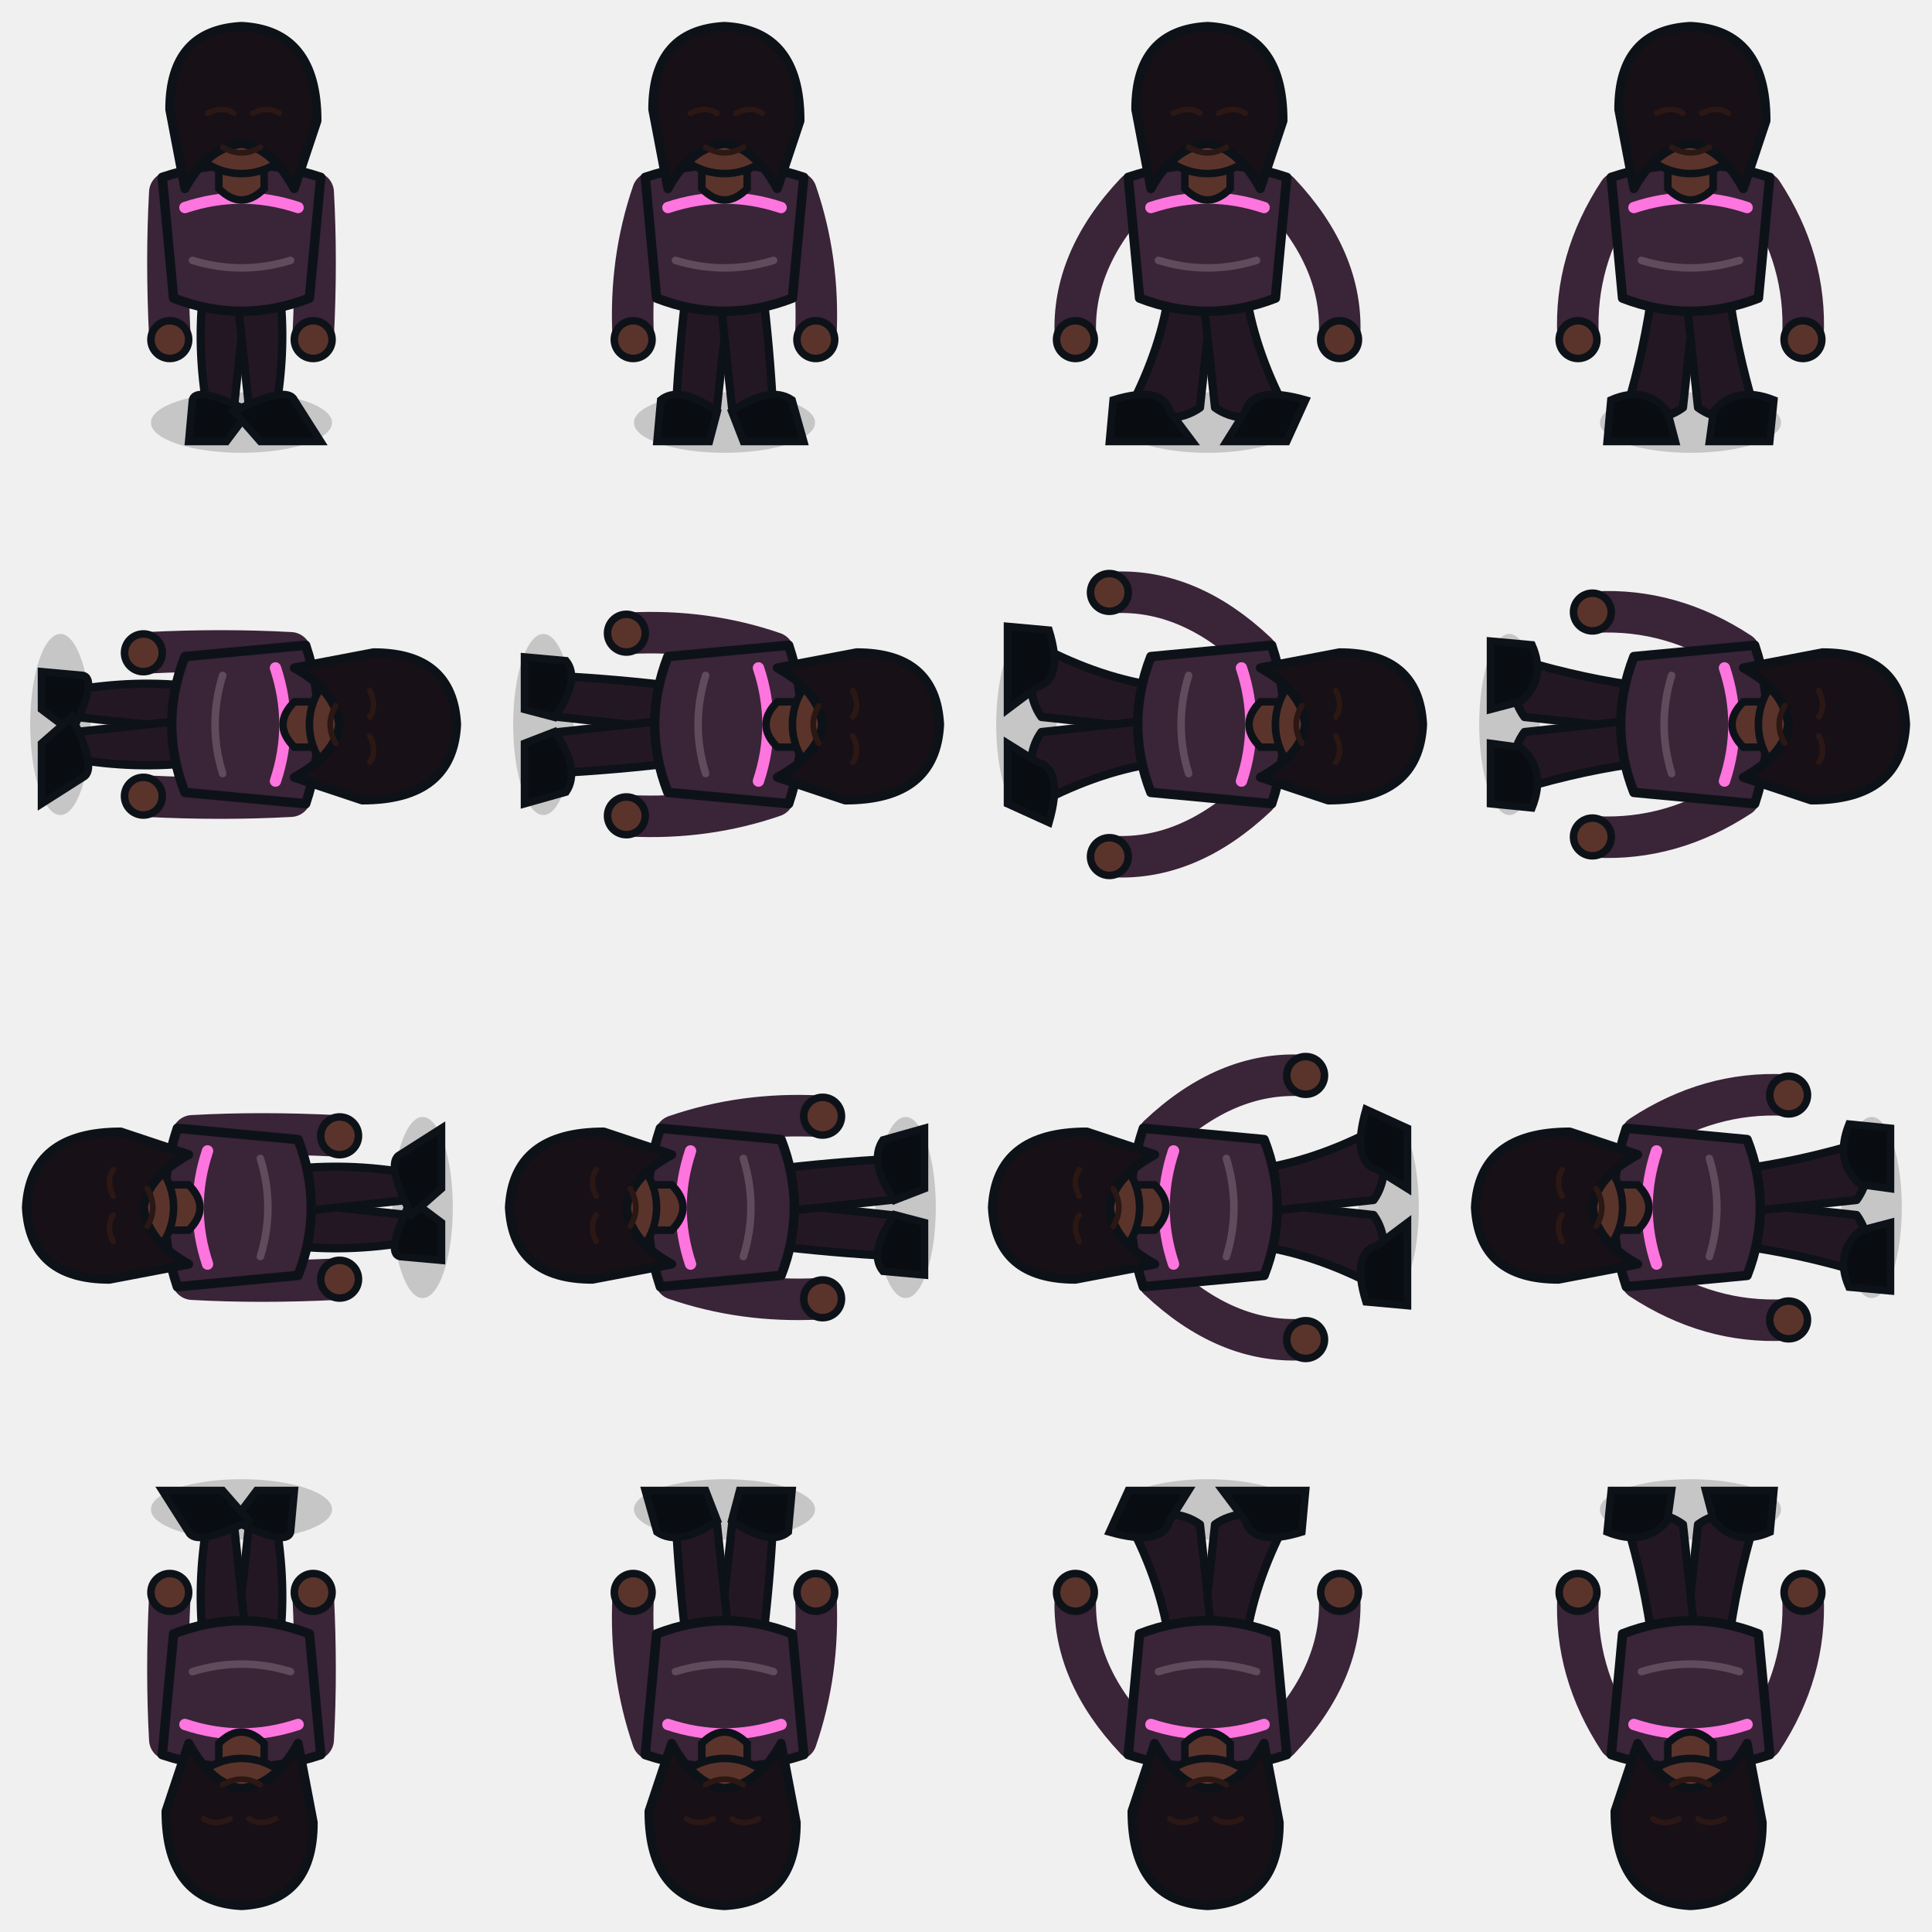
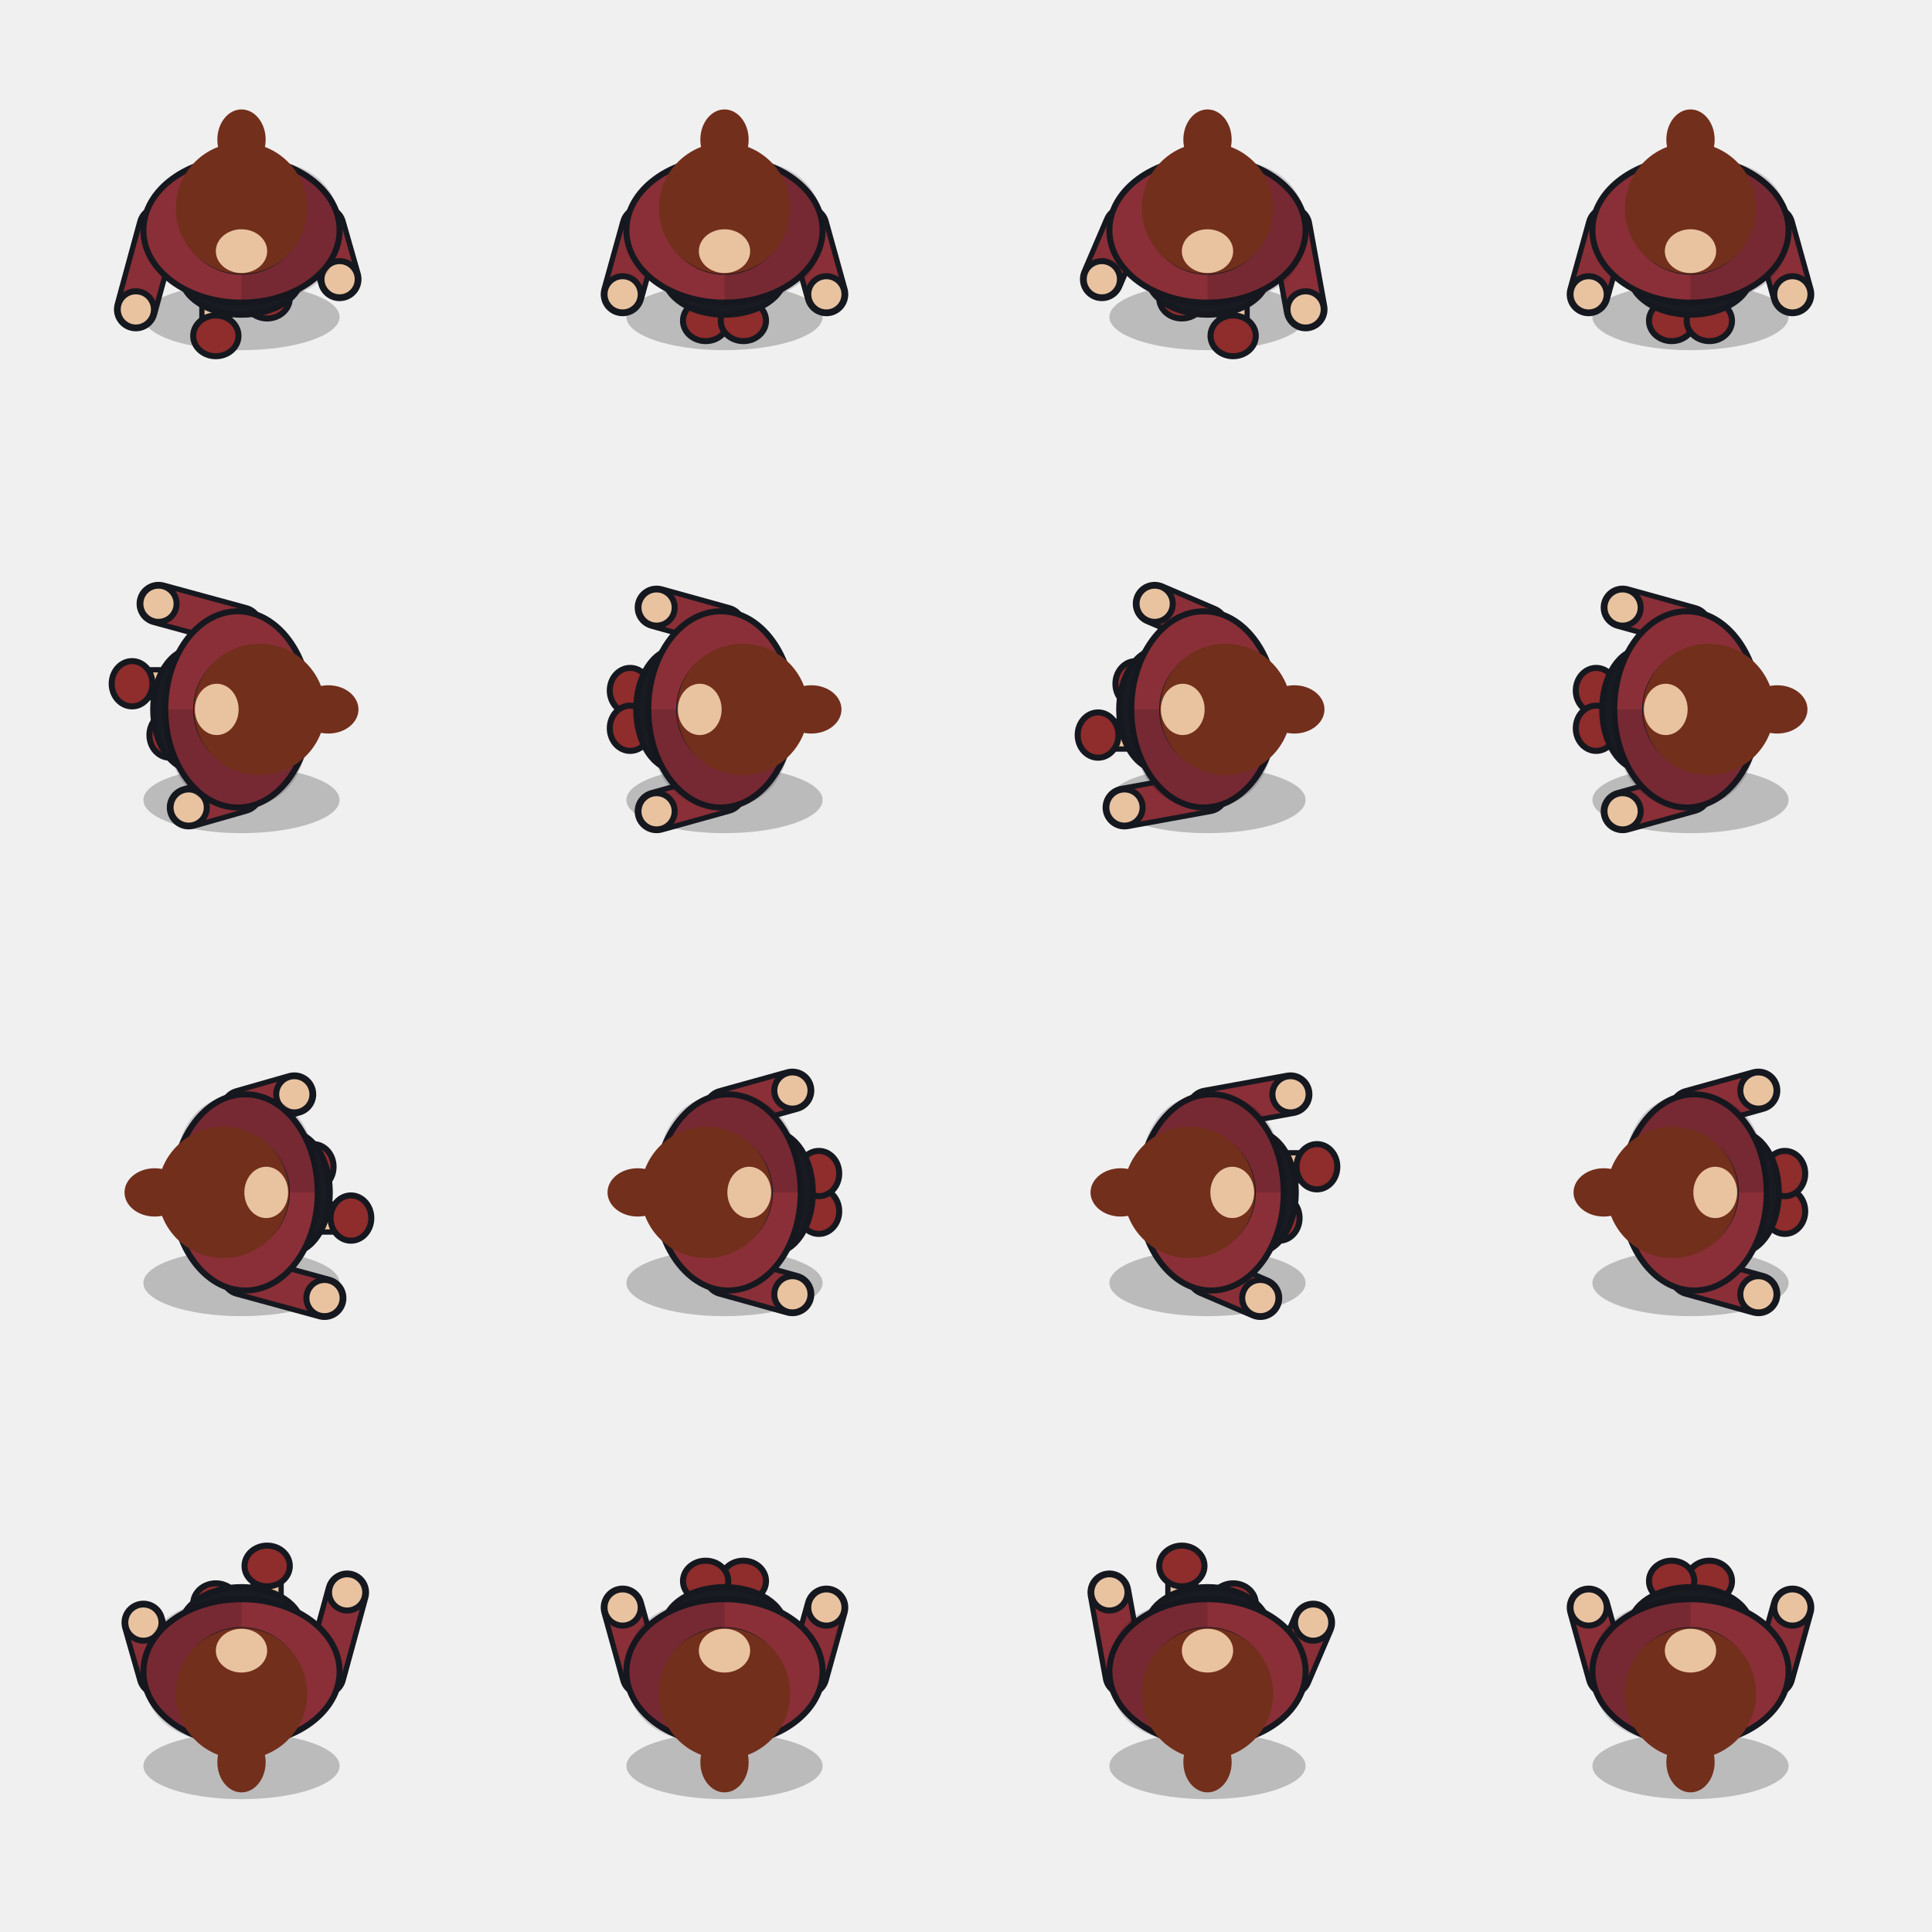
- <svg xmlns="http://www.w3.org/2000/svg" viewBox="0 0 512 512">
-   <style>.skin{fill:#5a342b;stroke:#0d1218;stroke-width:2}.hair{fill:#171016;stroke:#0d1218;stroke-width:2.4;stroke-linejoin:round}.top{fill:#3a2438;stroke:#0d1218;stroke-width:2.5;stroke-linejoin:round}.pants{fill:#241724;stroke:#0d1218;stroke-width:2.2;stroke-linejoin:round}.shoe{fill:#090c11;stroke:#0d1218;stroke-width:2}.arm{fill:none;stroke:#3a2438;stroke-width:11;stroke-linecap:round}.accent{fill:none;stroke:#ff75df;stroke-width:3;stroke-linecap:round}.highlight{fill:none;stroke:#fff;stroke-opacity:.18;stroke-width:2;stroke-linecap:round}.face{fill:none;stroke:#2b1714;stroke-width:1.5;stroke-linecap:round}</style>
-   <defs>
-     <g id="f0">
-       <ellipse cx="64" cy="112" rx="24" ry="8" fill="#05080d" opacity=".18" />
-       <path d="M54 76Q52 92 55 109Q55 113 62 108L65 80Z" class="pants" />
-       <path d="M74 76Q76 92 73 109Q73 113 66 108L63 80Z" class="pants" />
-       <path d="M51 106Q52 102 66 109L60 117H50Z" class="shoe" />
-       <path d="M62 109Q76 102 78 106L85 117H69Z" class="shoe" />
-       <path d="M45 51Q44 69 45 89" class="arm" />
-       <circle cx="45" cy="90" r="5" class="skin" />
-       <path d="M83 51Q84 69 83 89" class="arm" />
-       <circle cx="83" cy="90" r="5" class="skin" />
-       <path d="M43 47Q64 40 85 47L82 79Q64 86 46 79Z" class="top" />
-       <path d="M49 55Q64 50 79 55" class="accent" />
-       <path d="M51 69Q64 73 77 69" class="highlight" />
-       <path d="M58 39H70V50Q64 56 58 50Z" class="skin" />
-       <ellipse cx="64" cy="27" rx="18" ry="19" class="skin" />
-       <path d="M45 29Q45 8 64 7Q84 8 84 32L78 50Q72 39 64 38Q55 39 49 50Z" class="hair" />
-       <path d="M55 30Q59 28 62 30M67 30Q71 28 74 30M59 39Q64 42 69 39" class="face" />
-     </g>
-     <g id="f1">
-       <ellipse cx="64" cy="112" rx="24" ry="8" fill="#05080d" opacity=".18" />
-       <path d="M54 76Q52 92 51.1 109Q55 113 62 108L65 80Z" class="pants" />
-       <path d="M74 76Q76 92 76.9 109Q73 113 66 108L63 80Z" class="pants" />
-       <path d="M47.1 106Q52 102 62.1 109L60 117H46.1Z" class="shoe" />
-       <path d="M65.9 109Q76 102 81.9 106L85 117H69Z" class="shoe" />
-       <path d="M45 51Q38.8 69 39.8 89" class="arm" />
-       <circle cx="39.8" cy="90" r="5" class="skin" />
-       <path d="M83 51Q89.2 69 88.2 89" class="arm" />
-       <circle cx="88.2" cy="90" r="5" class="skin" />
-       <path d="M43 47Q64 40 85 47L82 79Q64 86 46 79Z" class="top" />
-       <path d="M49 55Q64 50 79 55" class="accent" />
-       <path d="M51 69Q64 73 77 69" class="highlight" />
-       <path d="M58 39H70V50Q64 56 58 50Z" class="skin" />
-       <ellipse cx="64" cy="27" rx="18" ry="19" class="skin" />
-       <path d="M45 29Q45 8 64 7Q84 8 84 32L78 50Q72 39 64 38Q55 39 49 50Z" class="hair" />
-       <path d="M55 30Q59 28 62 30M67 30Q71 28 74 30M59 39Q64 42 69 39" class="face" />
-     </g>
-     <g id="f2">
-       <ellipse cx="64" cy="112" rx="24" ry="8" fill="#05080d" opacity=".18" />
-       <path d="M54 76Q52 92 43 109Q55 113 62 108L65 80Z" class="pants" />
-       <path d="M74 76Q76 92 85 109Q73 113 66 108L63 80Z" class="pants" />
-       <path d="M39 106Q52 102 54 109L60 117H38Z" class="shoe" />
-       <path d="M74 109Q76 102 90 106L85 117H69Z" class="shoe" />
-       <path d="M45 51Q28 69 29 89" class="arm" />
-       <circle cx="29" cy="90" r="5" class="skin" />
-       <path d="M83 51Q100 69 99 89" class="arm" />
-       <circle cx="99" cy="90" r="5" class="skin" />
-       <path d="M43 47Q64 40 85 47L82 79Q64 86 46 79Z" class="top" />
-       <path d="M49 55Q64 50 79 55" class="accent" />
-       <path d="M51 69Q64 73 77 69" class="highlight" />
-       <path d="M58 39H70V50Q64 56 58 50Z" class="skin" />
-       <ellipse cx="64" cy="27" rx="18" ry="19" class="skin" />
-       <path d="M45 29Q45 8 64 7Q84 8 84 32L78 50Q72 39 64 38Q55 39 49 50Z" class="hair" />
-       <path d="M55 30Q59 28 62 30M67 30Q71 28 74 30M59 39Q64 42 69 39" class="face" />
-     </g>
-     <g id="f3">
-       <ellipse cx="64" cy="112" rx="24" ry="8" fill="#05080d" opacity=".18" />
-       <path d="M54 76Q52 92 46.9 109Q55 113 62 108L65 80Z" class="pants" />
-       <path d="M74 76Q76 92 81.1 109Q73 113 66 108L63 80Z" class="pants" />
-       <path d="M42.9 106Q52 102 57.9 109L60 117H41.9Z" class="shoe" />
-       <path d="M70.1 109Q76 102 86.1 106L85 117H69Z" class="shoe" />
-       <path d="M45 51Q33.2 69 34.2 89" class="arm" />
-       <circle cx="34.2" cy="90" r="5" class="skin" />
-       <path d="M83 51Q94.8 69 93.8 89" class="arm" />
-       <circle cx="93.8" cy="90" r="5" class="skin" />
-       <path d="M43 47Q64 40 85 47L82 79Q64 86 46 79Z" class="top" />
-       <path d="M49 55Q64 50 79 55" class="accent" />
-       <path d="M51 69Q64 73 77 69" class="highlight" />
-       <path d="M58 39H70V50Q64 56 58 50Z" class="skin" />
-       <ellipse cx="64" cy="27" rx="18" ry="19" class="skin" />
-       <path d="M45 29Q45 8 64 7Q84 8 84 32L78 50Q72 39 64 38Q55 39 49 50Z" class="hair" />
-       <path d="M55 30Q59 28 62 30M67 30Q71 28 74 30M59 39Q64 42 69 39" class="face" />
-     </g>
-   </defs>
-   <g transform="translate(0 0)">
-     <use href="#f0" />
-   </g>
-   <g transform="translate(128 0)">
-     <use href="#f1" />
-   </g>
-   <g transform="translate(256 0)">
-     <use href="#f2" />
-   </g>
-   <g transform="translate(384 0)">
-     <use href="#f3" />
-   </g>
-   <g transform="translate(0 128) rotate(90 64 64)">
-     <use href="#f0" />
-   </g>
-   <g transform="translate(128 128) rotate(90 64 64)">
-     <use href="#f1" />
-   </g>
-   <g transform="translate(256 128) rotate(90 64 64)">
-     <use href="#f2" />
-   </g>
-   <g transform="translate(384 128) rotate(90 64 64)">
-     <use href="#f3" />
-   </g>
-   <g transform="translate(0 256) rotate(-90 64 64)">
-     <use href="#f0" />
-   </g>
-   <g transform="translate(128 256) rotate(-90 64 64)">
-     <use href="#f1" />
-   </g>
-   <g transform="translate(256 256) rotate(-90 64 64)">
-     <use href="#f2" />
-   </g>
-   <g transform="translate(384 256) rotate(-90 64 64)">
-     <use href="#f3" />
-   </g>
-   <g transform="translate(0 384) rotate(180 64 64)">
-     <use href="#f0" />
-   </g>
-   <g transform="translate(128 384) rotate(180 64 64)">
-     <use href="#f1" />
-   </g>
-   <g transform="translate(256 384) rotate(180 64 64)">
-     <use href="#f2" />
-   </g>
-   <g transform="translate(384 384) rotate(180 64 64)">
-     <use href="#f3" />
+ <svg xmlns="http://www.w3.org/2000/svg" width="512" height="512" viewBox="0 0 512 512">
+   <g transform="translate(0 -6) scale(2)">
+     <ellipse cx="32" cy="45" rx="13" ry="4.4" fill="rgba(0,0,0,0.22)" />
+     <g transform="rotate(0 32 33)">
+       <line x1="28.6" y1="43.5" x2="28.6" y2="47.5" stroke="#16181f" stroke-width="4.4" stroke-linecap="round" />
+       <line x1="28.6" y1="43.5" x2="28.6" y2="47.5" stroke="#e9c3a0" stroke-width="3" stroke-linecap="round" />
+       <ellipse cx="28.6" cy="47.5" rx="3" ry="2.7" fill="#8f2c2c" stroke="#16181f" stroke-width="0.8" />
+       <line x1="35.4" y1="41" x2="35.4" y2="42.5" stroke="#16181f" stroke-width="4.4" stroke-linecap="round" />
+       <line x1="35.4" y1="41" x2="35.4" y2="42.5" stroke="#e9c3a0" stroke-width="3" stroke-linecap="round" />
+       <ellipse cx="35.4" cy="42.5" rx="3" ry="2.7" fill="#8f2c2c" stroke="#16181f" stroke-width="0.8" />
+       <line x1="21" y1="33" x2="18" y2="44" stroke="#16181f" stroke-width="5.8" stroke-linecap="round" />
+       <line x1="21" y1="33" x2="18" y2="44" stroke="#8a2f37" stroke-width="4.4" stroke-linecap="round" />
+       <ellipse cx="18" cy="44" rx="2.4" ry="2.4" fill="#e9c3a0" stroke="#16181f" stroke-width="0.8" />
+       <line x1="43" y1="33" x2="45" y2="40" stroke="#16181f" stroke-width="5.8" stroke-linecap="round" />
+       <line x1="43" y1="33" x2="45" y2="40" stroke="#8a2f37" stroke-width="4.4" stroke-linecap="round" />
+       <ellipse cx="45" cy="40" rx="2.4" ry="2.4" fill="#e9c3a0" stroke="#16181f" stroke-width="0.8" />
+       <ellipse cx="32" cy="39.5" rx="8" ry="5.2" fill="#181b22" stroke="#16181f" stroke-width="0.8" />
+       <ellipse cx="32" cy="33.5" rx="13" ry="9.6" fill="#8a2f37" stroke="#16181f" stroke-width="0.8" />
+       <path d="M 32 23.9 Q 45 23.9 45 33.5 Q 45 43.1 32 43.1 Z" fill="rgba(20,16,26,0.17)" />
+       <ellipse cx="32" cy="31" rx="8" ry="8" fill="#e9c3a0" stroke="#16181f" stroke-width="0.8" />
+       <ellipse cx="32" cy="30.6" rx="8.7" ry="8.7" fill="#722f1c" />
+       <ellipse cx="32" cy="21.5" rx="3.2" ry="4" fill="#722f1c" />
+       <ellipse cx="32" cy="36.28" rx="3.4" ry="2.9" fill="#e9c3a0" />
+     </g>
+   </g>
+   <g transform="translate(128 -6) scale(2)">
+     <ellipse cx="32" cy="45" rx="13" ry="4.4" fill="rgba(0,0,0,0.22)" />
+     <g transform="rotate(0 32 33)">
+       <line x1="29.5" y1="42.5" x2="29.5" y2="45.5" stroke="#16181f" stroke-width="4.4" stroke-linecap="round" />
+       <line x1="29.5" y1="42.5" x2="29.5" y2="45.5" stroke="#e9c3a0" stroke-width="3" stroke-linecap="round" />
+       <ellipse cx="29.5" cy="45.5" rx="3" ry="2.7" fill="#8f2c2c" stroke="#16181f" stroke-width="0.8" />
+       <line x1="34.5" y1="42.5" x2="34.5" y2="45.5" stroke="#16181f" stroke-width="4.4" stroke-linecap="round" />
+       <line x1="34.5" y1="42.5" x2="34.5" y2="45.5" stroke="#e9c3a0" stroke-width="3" stroke-linecap="round" />
+       <ellipse cx="34.5" cy="45.5" rx="3" ry="2.7" fill="#8f2c2c" stroke="#16181f" stroke-width="0.8" />
+       <line x1="21" y1="33" x2="18.5" y2="42" stroke="#16181f" stroke-width="5.8" stroke-linecap="round" />
+       <line x1="21" y1="33" x2="18.5" y2="42" stroke="#8a2f37" stroke-width="4.4" stroke-linecap="round" />
+       <ellipse cx="18.5" cy="42" rx="2.4" ry="2.4" fill="#e9c3a0" stroke="#16181f" stroke-width="0.8" />
+       <line x1="43" y1="33" x2="45.5" y2="42" stroke="#16181f" stroke-width="5.8" stroke-linecap="round" />
+       <line x1="43" y1="33" x2="45.5" y2="42" stroke="#8a2f37" stroke-width="4.4" stroke-linecap="round" />
+       <ellipse cx="45.5" cy="42" rx="2.4" ry="2.4" fill="#e9c3a0" stroke="#16181f" stroke-width="0.8" />
+       <ellipse cx="32" cy="39.5" rx="8" ry="5.2" fill="#181b22" stroke="#16181f" stroke-width="0.8" />
+       <ellipse cx="32" cy="33.5" rx="13" ry="9.6" fill="#8a2f37" stroke="#16181f" stroke-width="0.8" />
+       <path d="M 32 23.9 Q 45 23.9 45 33.5 Q 45 43.1 32 43.1 Z" fill="rgba(20,16,26,0.17)" />
+       <ellipse cx="32" cy="31" rx="8" ry="8" fill="#e9c3a0" stroke="#16181f" stroke-width="0.8" />
+       <ellipse cx="32" cy="30.6" rx="8.7" ry="8.7" fill="#722f1c" />
+       <ellipse cx="32" cy="21.5" rx="3.2" ry="4" fill="#722f1c" />
+       <ellipse cx="32" cy="36.28" rx="3.4" ry="2.9" fill="#e9c3a0" />
+     </g>
+   </g>
+   <g transform="translate(256 -6) scale(2)">
+     <ellipse cx="32" cy="45" rx="13" ry="4.4" fill="rgba(0,0,0,0.22)" />
+     <g transform="rotate(0 32 33)">
+       <line x1="28.6" y1="41" x2="28.6" y2="42.5" stroke="#16181f" stroke-width="4.4" stroke-linecap="round" />
+       <line x1="28.6" y1="41" x2="28.6" y2="42.5" stroke="#e9c3a0" stroke-width="3" stroke-linecap="round" />
+       <ellipse cx="28.6" cy="42.5" rx="3" ry="2.7" fill="#8f2c2c" stroke="#16181f" stroke-width="0.8" />
+       <line x1="35.4" y1="43.5" x2="35.4" y2="47.5" stroke="#16181f" stroke-width="4.4" stroke-linecap="round" />
+       <line x1="35.4" y1="43.5" x2="35.4" y2="47.5" stroke="#e9c3a0" stroke-width="3" stroke-linecap="round" />
+       <ellipse cx="35.4" cy="47.5" rx="3" ry="2.7" fill="#8f2c2c" stroke="#16181f" stroke-width="0.8" />
+       <line x1="21" y1="33" x2="18" y2="40" stroke="#16181f" stroke-width="5.8" stroke-linecap="round" />
+       <line x1="21" y1="33" x2="18" y2="40" stroke="#8a2f37" stroke-width="4.4" stroke-linecap="round" />
+       <ellipse cx="18" cy="40" rx="2.4" ry="2.4" fill="#e9c3a0" stroke="#16181f" stroke-width="0.8" />
+       <line x1="43" y1="33" x2="45" y2="44" stroke="#16181f" stroke-width="5.8" stroke-linecap="round" />
+       <line x1="43" y1="33" x2="45" y2="44" stroke="#8a2f37" stroke-width="4.4" stroke-linecap="round" />
+       <ellipse cx="45" cy="44" rx="2.4" ry="2.4" fill="#e9c3a0" stroke="#16181f" stroke-width="0.8" />
+       <ellipse cx="32" cy="39.5" rx="8" ry="5.2" fill="#181b22" stroke="#16181f" stroke-width="0.8" />
+       <ellipse cx="32" cy="33.5" rx="13" ry="9.6" fill="#8a2f37" stroke="#16181f" stroke-width="0.8" />
+       <path d="M 32 23.9 Q 45 23.9 45 33.5 Q 45 43.1 32 43.1 Z" fill="rgba(20,16,26,0.17)" />
+       <ellipse cx="32" cy="31" rx="8" ry="8" fill="#e9c3a0" stroke="#16181f" stroke-width="0.8" />
+       <ellipse cx="32" cy="30.6" rx="8.7" ry="8.7" fill="#722f1c" />
+       <ellipse cx="32" cy="21.5" rx="3.2" ry="4" fill="#722f1c" />
+       <ellipse cx="32" cy="36.28" rx="3.4" ry="2.9" fill="#e9c3a0" />
+     </g>
+   </g>
+   <g transform="translate(384 -6) scale(2)">
+     <ellipse cx="32" cy="45" rx="13" ry="4.4" fill="rgba(0,0,0,0.22)" />
+     <g transform="rotate(0 32 33)">
+       <line x1="29.5" y1="42.5" x2="29.5" y2="45.5" stroke="#16181f" stroke-width="4.4" stroke-linecap="round" />
+       <line x1="29.5" y1="42.5" x2="29.5" y2="45.5" stroke="#e9c3a0" stroke-width="3" stroke-linecap="round" />
+       <ellipse cx="29.5" cy="45.5" rx="3" ry="2.7" fill="#8f2c2c" stroke="#16181f" stroke-width="0.8" />
+       <line x1="34.5" y1="42.5" x2="34.5" y2="45.5" stroke="#16181f" stroke-width="4.4" stroke-linecap="round" />
+       <line x1="34.5" y1="42.5" x2="34.5" y2="45.5" stroke="#e9c3a0" stroke-width="3" stroke-linecap="round" />
+       <ellipse cx="34.5" cy="45.5" rx="3" ry="2.7" fill="#8f2c2c" stroke="#16181f" stroke-width="0.8" />
+       <line x1="21" y1="33" x2="18.5" y2="42" stroke="#16181f" stroke-width="5.8" stroke-linecap="round" />
+       <line x1="21" y1="33" x2="18.5" y2="42" stroke="#8a2f37" stroke-width="4.4" stroke-linecap="round" />
+       <ellipse cx="18.5" cy="42" rx="2.4" ry="2.4" fill="#e9c3a0" stroke="#16181f" stroke-width="0.8" />
+       <line x1="43" y1="33" x2="45.5" y2="42" stroke="#16181f" stroke-width="5.8" stroke-linecap="round" />
+       <line x1="43" y1="33" x2="45.5" y2="42" stroke="#8a2f37" stroke-width="4.4" stroke-linecap="round" />
+       <ellipse cx="45.5" cy="42" rx="2.4" ry="2.4" fill="#e9c3a0" stroke="#16181f" stroke-width="0.8" />
+       <ellipse cx="32" cy="39.5" rx="8" ry="5.2" fill="#181b22" stroke="#16181f" stroke-width="0.8" />
+       <ellipse cx="32" cy="33.5" rx="13" ry="9.6" fill="#8a2f37" stroke="#16181f" stroke-width="0.8" />
+       <path d="M 32 23.9 Q 45 23.9 45 33.5 Q 45 43.1 32 43.1 Z" fill="rgba(20,16,26,0.17)" />
+       <ellipse cx="32" cy="31" rx="8" ry="8" fill="#e9c3a0" stroke="#16181f" stroke-width="0.8" />
+       <ellipse cx="32" cy="30.6" rx="8.7" ry="8.7" fill="#722f1c" />
+       <ellipse cx="32" cy="21.5" rx="3.2" ry="4" fill="#722f1c" />
+       <ellipse cx="32" cy="36.28" rx="3.4" ry="2.9" fill="#e9c3a0" />
+     </g>
+   </g>
+   <g transform="translate(0 122) scale(2)">
+     <ellipse cx="32" cy="45" rx="13" ry="4.4" fill="rgba(0,0,0,0.22)" />
+     <g transform="rotate(90 32 33)">
+       <line x1="28.6" y1="43.5" x2="28.6" y2="47.5" stroke="#16181f" stroke-width="4.4" stroke-linecap="round" />
+       <line x1="28.6" y1="43.5" x2="28.6" y2="47.5" stroke="#e9c3a0" stroke-width="3" stroke-linecap="round" />
+       <ellipse cx="28.6" cy="47.5" rx="3" ry="2.7" fill="#8f2c2c" stroke="#16181f" stroke-width="0.8" />
+       <line x1="35.4" y1="41" x2="35.4" y2="42.5" stroke="#16181f" stroke-width="4.4" stroke-linecap="round" />
+       <line x1="35.4" y1="41" x2="35.4" y2="42.5" stroke="#e9c3a0" stroke-width="3" stroke-linecap="round" />
+       <ellipse cx="35.4" cy="42.5" rx="3" ry="2.7" fill="#8f2c2c" stroke="#16181f" stroke-width="0.8" />
+       <line x1="21" y1="33" x2="18" y2="44" stroke="#16181f" stroke-width="5.8" stroke-linecap="round" />
+       <line x1="21" y1="33" x2="18" y2="44" stroke="#8a2f37" stroke-width="4.4" stroke-linecap="round" />
+       <ellipse cx="18" cy="44" rx="2.4" ry="2.4" fill="#e9c3a0" stroke="#16181f" stroke-width="0.8" />
+       <line x1="43" y1="33" x2="45" y2="40" stroke="#16181f" stroke-width="5.8" stroke-linecap="round" />
+       <line x1="43" y1="33" x2="45" y2="40" stroke="#8a2f37" stroke-width="4.4" stroke-linecap="round" />
+       <ellipse cx="45" cy="40" rx="2.4" ry="2.4" fill="#e9c3a0" stroke="#16181f" stroke-width="0.8" />
+       <ellipse cx="32" cy="39.5" rx="8" ry="5.2" fill="#181b22" stroke="#16181f" stroke-width="0.8" />
+       <ellipse cx="32" cy="33.5" rx="13" ry="9.6" fill="#8a2f37" stroke="#16181f" stroke-width="0.8" />
+       <path d="M 32 23.9 Q 45 23.9 45 33.5 Q 45 43.1 32 43.1 Z" fill="rgba(20,16,26,0.17)" />
+       <ellipse cx="32" cy="31" rx="8" ry="8" fill="#e9c3a0" stroke="#16181f" stroke-width="0.8" />
+       <ellipse cx="32" cy="30.6" rx="8.7" ry="8.7" fill="#722f1c" />
+       <ellipse cx="32" cy="21.5" rx="3.2" ry="4" fill="#722f1c" />
+       <ellipse cx="32" cy="36.28" rx="3.4" ry="2.9" fill="#e9c3a0" />
+     </g>
+   </g>
+   <g transform="translate(128 122) scale(2)">
+     <ellipse cx="32" cy="45" rx="13" ry="4.4" fill="rgba(0,0,0,0.22)" />
+     <g transform="rotate(90 32 33)">
+       <line x1="29.5" y1="42.5" x2="29.5" y2="45.5" stroke="#16181f" stroke-width="4.4" stroke-linecap="round" />
+       <line x1="29.5" y1="42.5" x2="29.5" y2="45.5" stroke="#e9c3a0" stroke-width="3" stroke-linecap="round" />
+       <ellipse cx="29.5" cy="45.5" rx="3" ry="2.7" fill="#8f2c2c" stroke="#16181f" stroke-width="0.8" />
+       <line x1="34.5" y1="42.5" x2="34.5" y2="45.5" stroke="#16181f" stroke-width="4.4" stroke-linecap="round" />
+       <line x1="34.5" y1="42.5" x2="34.5" y2="45.5" stroke="#e9c3a0" stroke-width="3" stroke-linecap="round" />
+       <ellipse cx="34.5" cy="45.5" rx="3" ry="2.7" fill="#8f2c2c" stroke="#16181f" stroke-width="0.8" />
+       <line x1="21" y1="33" x2="18.5" y2="42" stroke="#16181f" stroke-width="5.8" stroke-linecap="round" />
+       <line x1="21" y1="33" x2="18.5" y2="42" stroke="#8a2f37" stroke-width="4.4" stroke-linecap="round" />
+       <ellipse cx="18.5" cy="42" rx="2.4" ry="2.4" fill="#e9c3a0" stroke="#16181f" stroke-width="0.8" />
+       <line x1="43" y1="33" x2="45.5" y2="42" stroke="#16181f" stroke-width="5.8" stroke-linecap="round" />
+       <line x1="43" y1="33" x2="45.5" y2="42" stroke="#8a2f37" stroke-width="4.4" stroke-linecap="round" />
+       <ellipse cx="45.5" cy="42" rx="2.4" ry="2.4" fill="#e9c3a0" stroke="#16181f" stroke-width="0.8" />
+       <ellipse cx="32" cy="39.5" rx="8" ry="5.2" fill="#181b22" stroke="#16181f" stroke-width="0.8" />
+       <ellipse cx="32" cy="33.5" rx="13" ry="9.6" fill="#8a2f37" stroke="#16181f" stroke-width="0.8" />
+       <path d="M 32 23.9 Q 45 23.9 45 33.5 Q 45 43.1 32 43.1 Z" fill="rgba(20,16,26,0.17)" />
+       <ellipse cx="32" cy="31" rx="8" ry="8" fill="#e9c3a0" stroke="#16181f" stroke-width="0.8" />
+       <ellipse cx="32" cy="30.6" rx="8.7" ry="8.7" fill="#722f1c" />
+       <ellipse cx="32" cy="21.5" rx="3.2" ry="4" fill="#722f1c" />
+       <ellipse cx="32" cy="36.28" rx="3.4" ry="2.9" fill="#e9c3a0" />
+     </g>
+   </g>
+   <g transform="translate(256 122) scale(2)">
+     <ellipse cx="32" cy="45" rx="13" ry="4.4" fill="rgba(0,0,0,0.22)" />
+     <g transform="rotate(90 32 33)">
+       <line x1="28.6" y1="41" x2="28.6" y2="42.5" stroke="#16181f" stroke-width="4.4" stroke-linecap="round" />
+       <line x1="28.6" y1="41" x2="28.6" y2="42.5" stroke="#e9c3a0" stroke-width="3" stroke-linecap="round" />
+       <ellipse cx="28.6" cy="42.5" rx="3" ry="2.7" fill="#8f2c2c" stroke="#16181f" stroke-width="0.8" />
+       <line x1="35.4" y1="43.5" x2="35.4" y2="47.5" stroke="#16181f" stroke-width="4.4" stroke-linecap="round" />
+       <line x1="35.4" y1="43.5" x2="35.4" y2="47.5" stroke="#e9c3a0" stroke-width="3" stroke-linecap="round" />
+       <ellipse cx="35.4" cy="47.5" rx="3" ry="2.7" fill="#8f2c2c" stroke="#16181f" stroke-width="0.8" />
+       <line x1="21" y1="33" x2="18" y2="40" stroke="#16181f" stroke-width="5.8" stroke-linecap="round" />
+       <line x1="21" y1="33" x2="18" y2="40" stroke="#8a2f37" stroke-width="4.4" stroke-linecap="round" />
+       <ellipse cx="18" cy="40" rx="2.4" ry="2.4" fill="#e9c3a0" stroke="#16181f" stroke-width="0.8" />
+       <line x1="43" y1="33" x2="45" y2="44" stroke="#16181f" stroke-width="5.8" stroke-linecap="round" />
+       <line x1="43" y1="33" x2="45" y2="44" stroke="#8a2f37" stroke-width="4.4" stroke-linecap="round" />
+       <ellipse cx="45" cy="44" rx="2.4" ry="2.4" fill="#e9c3a0" stroke="#16181f" stroke-width="0.8" />
+       <ellipse cx="32" cy="39.5" rx="8" ry="5.2" fill="#181b22" stroke="#16181f" stroke-width="0.8" />
+       <ellipse cx="32" cy="33.5" rx="13" ry="9.6" fill="#8a2f37" stroke="#16181f" stroke-width="0.8" />
+       <path d="M 32 23.9 Q 45 23.9 45 33.5 Q 45 43.1 32 43.1 Z" fill="rgba(20,16,26,0.17)" />
+       <ellipse cx="32" cy="31" rx="8" ry="8" fill="#e9c3a0" stroke="#16181f" stroke-width="0.8" />
+       <ellipse cx="32" cy="30.6" rx="8.7" ry="8.7" fill="#722f1c" />
+       <ellipse cx="32" cy="21.5" rx="3.2" ry="4" fill="#722f1c" />
+       <ellipse cx="32" cy="36.28" rx="3.4" ry="2.9" fill="#e9c3a0" />
+     </g>
+   </g>
+   <g transform="translate(384 122) scale(2)">
+     <ellipse cx="32" cy="45" rx="13" ry="4.4" fill="rgba(0,0,0,0.22)" />
+     <g transform="rotate(90 32 33)">
+       <line x1="29.5" y1="42.5" x2="29.5" y2="45.5" stroke="#16181f" stroke-width="4.4" stroke-linecap="round" />
+       <line x1="29.5" y1="42.5" x2="29.5" y2="45.5" stroke="#e9c3a0" stroke-width="3" stroke-linecap="round" />
+       <ellipse cx="29.5" cy="45.5" rx="3" ry="2.7" fill="#8f2c2c" stroke="#16181f" stroke-width="0.8" />
+       <line x1="34.5" y1="42.5" x2="34.5" y2="45.5" stroke="#16181f" stroke-width="4.4" stroke-linecap="round" />
+       <line x1="34.5" y1="42.5" x2="34.5" y2="45.5" stroke="#e9c3a0" stroke-width="3" stroke-linecap="round" />
+       <ellipse cx="34.5" cy="45.5" rx="3" ry="2.7" fill="#8f2c2c" stroke="#16181f" stroke-width="0.8" />
+       <line x1="21" y1="33" x2="18.5" y2="42" stroke="#16181f" stroke-width="5.8" stroke-linecap="round" />
+       <line x1="21" y1="33" x2="18.5" y2="42" stroke="#8a2f37" stroke-width="4.4" stroke-linecap="round" />
+       <ellipse cx="18.5" cy="42" rx="2.4" ry="2.4" fill="#e9c3a0" stroke="#16181f" stroke-width="0.8" />
+       <line x1="43" y1="33" x2="45.5" y2="42" stroke="#16181f" stroke-width="5.8" stroke-linecap="round" />
+       <line x1="43" y1="33" x2="45.5" y2="42" stroke="#8a2f37" stroke-width="4.4" stroke-linecap="round" />
+       <ellipse cx="45.5" cy="42" rx="2.4" ry="2.4" fill="#e9c3a0" stroke="#16181f" stroke-width="0.8" />
+       <ellipse cx="32" cy="39.5" rx="8" ry="5.2" fill="#181b22" stroke="#16181f" stroke-width="0.8" />
+       <ellipse cx="32" cy="33.5" rx="13" ry="9.6" fill="#8a2f37" stroke="#16181f" stroke-width="0.8" />
+       <path d="M 32 23.9 Q 45 23.9 45 33.5 Q 45 43.1 32 43.1 Z" fill="rgba(20,16,26,0.17)" />
+       <ellipse cx="32" cy="31" rx="8" ry="8" fill="#e9c3a0" stroke="#16181f" stroke-width="0.8" />
+       <ellipse cx="32" cy="30.6" rx="8.7" ry="8.7" fill="#722f1c" />
+       <ellipse cx="32" cy="21.5" rx="3.2" ry="4" fill="#722f1c" />
+       <ellipse cx="32" cy="36.28" rx="3.4" ry="2.9" fill="#e9c3a0" />
+     </g>
+   </g>
+   <g transform="translate(0 250) scale(2)">
+     <ellipse cx="32" cy="45" rx="13" ry="4.4" fill="rgba(0,0,0,0.22)" />
+     <g transform="rotate(-90 32 33)">
+       <line x1="28.6" y1="43.5" x2="28.6" y2="47.5" stroke="#16181f" stroke-width="4.4" stroke-linecap="round" />
+       <line x1="28.6" y1="43.5" x2="28.6" y2="47.5" stroke="#e9c3a0" stroke-width="3" stroke-linecap="round" />
+       <ellipse cx="28.6" cy="47.5" rx="3" ry="2.7" fill="#8f2c2c" stroke="#16181f" stroke-width="0.8" />
+       <line x1="35.4" y1="41" x2="35.4" y2="42.5" stroke="#16181f" stroke-width="4.4" stroke-linecap="round" />
+       <line x1="35.4" y1="41" x2="35.4" y2="42.5" stroke="#e9c3a0" stroke-width="3" stroke-linecap="round" />
+       <ellipse cx="35.4" cy="42.5" rx="3" ry="2.7" fill="#8f2c2c" stroke="#16181f" stroke-width="0.8" />
+       <line x1="21" y1="33" x2="18" y2="44" stroke="#16181f" stroke-width="5.8" stroke-linecap="round" />
+       <line x1="21" y1="33" x2="18" y2="44" stroke="#8a2f37" stroke-width="4.4" stroke-linecap="round" />
+       <ellipse cx="18" cy="44" rx="2.4" ry="2.4" fill="#e9c3a0" stroke="#16181f" stroke-width="0.8" />
+       <line x1="43" y1="33" x2="45" y2="40" stroke="#16181f" stroke-width="5.8" stroke-linecap="round" />
+       <line x1="43" y1="33" x2="45" y2="40" stroke="#8a2f37" stroke-width="4.4" stroke-linecap="round" />
+       <ellipse cx="45" cy="40" rx="2.4" ry="2.4" fill="#e9c3a0" stroke="#16181f" stroke-width="0.8" />
+       <ellipse cx="32" cy="39.5" rx="8" ry="5.2" fill="#181b22" stroke="#16181f" stroke-width="0.8" />
+       <ellipse cx="32" cy="33.5" rx="13" ry="9.6" fill="#8a2f37" stroke="#16181f" stroke-width="0.8" />
+       <path d="M 32 23.9 Q 45 23.9 45 33.5 Q 45 43.1 32 43.1 Z" fill="rgba(20,16,26,0.17)" />
+       <ellipse cx="32" cy="31" rx="8" ry="8" fill="#e9c3a0" stroke="#16181f" stroke-width="0.8" />
+       <ellipse cx="32" cy="30.6" rx="8.7" ry="8.7" fill="#722f1c" />
+       <ellipse cx="32" cy="21.5" rx="3.2" ry="4" fill="#722f1c" />
+       <ellipse cx="32" cy="36.28" rx="3.4" ry="2.9" fill="#e9c3a0" />
+     </g>
+   </g>
+   <g transform="translate(128 250) scale(2)">
+     <ellipse cx="32" cy="45" rx="13" ry="4.4" fill="rgba(0,0,0,0.22)" />
+     <g transform="rotate(-90 32 33)">
+       <line x1="29.5" y1="42.5" x2="29.5" y2="45.5" stroke="#16181f" stroke-width="4.4" stroke-linecap="round" />
+       <line x1="29.5" y1="42.5" x2="29.5" y2="45.5" stroke="#e9c3a0" stroke-width="3" stroke-linecap="round" />
+       <ellipse cx="29.5" cy="45.5" rx="3" ry="2.7" fill="#8f2c2c" stroke="#16181f" stroke-width="0.8" />
+       <line x1="34.5" y1="42.5" x2="34.5" y2="45.5" stroke="#16181f" stroke-width="4.4" stroke-linecap="round" />
+       <line x1="34.5" y1="42.5" x2="34.5" y2="45.5" stroke="#e9c3a0" stroke-width="3" stroke-linecap="round" />
+       <ellipse cx="34.5" cy="45.5" rx="3" ry="2.7" fill="#8f2c2c" stroke="#16181f" stroke-width="0.8" />
+       <line x1="21" y1="33" x2="18.5" y2="42" stroke="#16181f" stroke-width="5.8" stroke-linecap="round" />
+       <line x1="21" y1="33" x2="18.5" y2="42" stroke="#8a2f37" stroke-width="4.4" stroke-linecap="round" />
+       <ellipse cx="18.5" cy="42" rx="2.4" ry="2.4" fill="#e9c3a0" stroke="#16181f" stroke-width="0.8" />
+       <line x1="43" y1="33" x2="45.5" y2="42" stroke="#16181f" stroke-width="5.8" stroke-linecap="round" />
+       <line x1="43" y1="33" x2="45.5" y2="42" stroke="#8a2f37" stroke-width="4.4" stroke-linecap="round" />
+       <ellipse cx="45.5" cy="42" rx="2.4" ry="2.4" fill="#e9c3a0" stroke="#16181f" stroke-width="0.8" />
+       <ellipse cx="32" cy="39.5" rx="8" ry="5.2" fill="#181b22" stroke="#16181f" stroke-width="0.8" />
+       <ellipse cx="32" cy="33.5" rx="13" ry="9.6" fill="#8a2f37" stroke="#16181f" stroke-width="0.8" />
+       <path d="M 32 23.9 Q 45 23.9 45 33.5 Q 45 43.1 32 43.1 Z" fill="rgba(20,16,26,0.17)" />
+       <ellipse cx="32" cy="31" rx="8" ry="8" fill="#e9c3a0" stroke="#16181f" stroke-width="0.8" />
+       <ellipse cx="32" cy="30.6" rx="8.7" ry="8.7" fill="#722f1c" />
+       <ellipse cx="32" cy="21.5" rx="3.2" ry="4" fill="#722f1c" />
+       <ellipse cx="32" cy="36.28" rx="3.4" ry="2.9" fill="#e9c3a0" />
+     </g>
+   </g>
+   <g transform="translate(256 250) scale(2)">
+     <ellipse cx="32" cy="45" rx="13" ry="4.4" fill="rgba(0,0,0,0.22)" />
+     <g transform="rotate(-90 32 33)">
+       <line x1="28.6" y1="41" x2="28.6" y2="42.5" stroke="#16181f" stroke-width="4.4" stroke-linecap="round" />
+       <line x1="28.6" y1="41" x2="28.6" y2="42.5" stroke="#e9c3a0" stroke-width="3" stroke-linecap="round" />
+       <ellipse cx="28.6" cy="42.5" rx="3" ry="2.7" fill="#8f2c2c" stroke="#16181f" stroke-width="0.8" />
+       <line x1="35.4" y1="43.5" x2="35.4" y2="47.5" stroke="#16181f" stroke-width="4.4" stroke-linecap="round" />
+       <line x1="35.4" y1="43.5" x2="35.4" y2="47.5" stroke="#e9c3a0" stroke-width="3" stroke-linecap="round" />
+       <ellipse cx="35.4" cy="47.5" rx="3" ry="2.7" fill="#8f2c2c" stroke="#16181f" stroke-width="0.8" />
+       <line x1="21" y1="33" x2="18" y2="40" stroke="#16181f" stroke-width="5.8" stroke-linecap="round" />
+       <line x1="21" y1="33" x2="18" y2="40" stroke="#8a2f37" stroke-width="4.4" stroke-linecap="round" />
+       <ellipse cx="18" cy="40" rx="2.4" ry="2.4" fill="#e9c3a0" stroke="#16181f" stroke-width="0.8" />
+       <line x1="43" y1="33" x2="45" y2="44" stroke="#16181f" stroke-width="5.8" stroke-linecap="round" />
+       <line x1="43" y1="33" x2="45" y2="44" stroke="#8a2f37" stroke-width="4.4" stroke-linecap="round" />
+       <ellipse cx="45" cy="44" rx="2.4" ry="2.4" fill="#e9c3a0" stroke="#16181f" stroke-width="0.8" />
+       <ellipse cx="32" cy="39.5" rx="8" ry="5.2" fill="#181b22" stroke="#16181f" stroke-width="0.8" />
+       <ellipse cx="32" cy="33.5" rx="13" ry="9.6" fill="#8a2f37" stroke="#16181f" stroke-width="0.8" />
+       <path d="M 32 23.9 Q 45 23.9 45 33.5 Q 45 43.1 32 43.1 Z" fill="rgba(20,16,26,0.17)" />
+       <ellipse cx="32" cy="31" rx="8" ry="8" fill="#e9c3a0" stroke="#16181f" stroke-width="0.8" />
+       <ellipse cx="32" cy="30.6" rx="8.7" ry="8.7" fill="#722f1c" />
+       <ellipse cx="32" cy="21.5" rx="3.2" ry="4" fill="#722f1c" />
+       <ellipse cx="32" cy="36.28" rx="3.4" ry="2.9" fill="#e9c3a0" />
+     </g>
+   </g>
+   <g transform="translate(384 250) scale(2)">
+     <ellipse cx="32" cy="45" rx="13" ry="4.4" fill="rgba(0,0,0,0.22)" />
+     <g transform="rotate(-90 32 33)">
+       <line x1="29.5" y1="42.5" x2="29.5" y2="45.5" stroke="#16181f" stroke-width="4.4" stroke-linecap="round" />
+       <line x1="29.5" y1="42.5" x2="29.5" y2="45.5" stroke="#e9c3a0" stroke-width="3" stroke-linecap="round" />
+       <ellipse cx="29.5" cy="45.5" rx="3" ry="2.7" fill="#8f2c2c" stroke="#16181f" stroke-width="0.8" />
+       <line x1="34.5" y1="42.5" x2="34.5" y2="45.5" stroke="#16181f" stroke-width="4.4" stroke-linecap="round" />
+       <line x1="34.5" y1="42.5" x2="34.5" y2="45.5" stroke="#e9c3a0" stroke-width="3" stroke-linecap="round" />
+       <ellipse cx="34.5" cy="45.5" rx="3" ry="2.7" fill="#8f2c2c" stroke="#16181f" stroke-width="0.8" />
+       <line x1="21" y1="33" x2="18.5" y2="42" stroke="#16181f" stroke-width="5.8" stroke-linecap="round" />
+       <line x1="21" y1="33" x2="18.5" y2="42" stroke="#8a2f37" stroke-width="4.4" stroke-linecap="round" />
+       <ellipse cx="18.5" cy="42" rx="2.4" ry="2.4" fill="#e9c3a0" stroke="#16181f" stroke-width="0.8" />
+       <line x1="43" y1="33" x2="45.5" y2="42" stroke="#16181f" stroke-width="5.8" stroke-linecap="round" />
+       <line x1="43" y1="33" x2="45.5" y2="42" stroke="#8a2f37" stroke-width="4.4" stroke-linecap="round" />
+       <ellipse cx="45.5" cy="42" rx="2.4" ry="2.4" fill="#e9c3a0" stroke="#16181f" stroke-width="0.8" />
+       <ellipse cx="32" cy="39.5" rx="8" ry="5.2" fill="#181b22" stroke="#16181f" stroke-width="0.8" />
+       <ellipse cx="32" cy="33.5" rx="13" ry="9.6" fill="#8a2f37" stroke="#16181f" stroke-width="0.8" />
+       <path d="M 32 23.9 Q 45 23.9 45 33.5 Q 45 43.1 32 43.1 Z" fill="rgba(20,16,26,0.17)" />
+       <ellipse cx="32" cy="31" rx="8" ry="8" fill="#e9c3a0" stroke="#16181f" stroke-width="0.8" />
+       <ellipse cx="32" cy="30.6" rx="8.7" ry="8.7" fill="#722f1c" />
+       <ellipse cx="32" cy="21.5" rx="3.2" ry="4" fill="#722f1c" />
+       <ellipse cx="32" cy="36.28" rx="3.4" ry="2.9" fill="#e9c3a0" />
+     </g>
+   </g>
+   <g transform="translate(0 378) scale(2)">
+     <ellipse cx="32" cy="45" rx="13" ry="4.4" fill="rgba(0,0,0,0.22)" />
+     <g transform="rotate(-180 32 33)">
+       <line x1="28.6" y1="43.5" x2="28.6" y2="47.5" stroke="#16181f" stroke-width="4.4" stroke-linecap="round" />
+       <line x1="28.6" y1="43.5" x2="28.6" y2="47.5" stroke="#e9c3a0" stroke-width="3" stroke-linecap="round" />
+       <ellipse cx="28.6" cy="47.5" rx="3" ry="2.7" fill="#8f2c2c" stroke="#16181f" stroke-width="0.8" />
+       <line x1="35.4" y1="41" x2="35.4" y2="42.5" stroke="#16181f" stroke-width="4.4" stroke-linecap="round" />
+       <line x1="35.4" y1="41" x2="35.4" y2="42.5" stroke="#e9c3a0" stroke-width="3" stroke-linecap="round" />
+       <ellipse cx="35.4" cy="42.5" rx="3" ry="2.7" fill="#8f2c2c" stroke="#16181f" stroke-width="0.8" />
+       <line x1="21" y1="33" x2="18" y2="44" stroke="#16181f" stroke-width="5.8" stroke-linecap="round" />
+       <line x1="21" y1="33" x2="18" y2="44" stroke="#8a2f37" stroke-width="4.4" stroke-linecap="round" />
+       <ellipse cx="18" cy="44" rx="2.4" ry="2.4" fill="#e9c3a0" stroke="#16181f" stroke-width="0.8" />
+       <line x1="43" y1="33" x2="45" y2="40" stroke="#16181f" stroke-width="5.8" stroke-linecap="round" />
+       <line x1="43" y1="33" x2="45" y2="40" stroke="#8a2f37" stroke-width="4.4" stroke-linecap="round" />
+       <ellipse cx="45" cy="40" rx="2.4" ry="2.4" fill="#e9c3a0" stroke="#16181f" stroke-width="0.8" />
+       <ellipse cx="32" cy="39.5" rx="8" ry="5.2" fill="#181b22" stroke="#16181f" stroke-width="0.8" />
+       <ellipse cx="32" cy="33.5" rx="13" ry="9.6" fill="#8a2f37" stroke="#16181f" stroke-width="0.8" />
+       <path d="M 32 23.9 Q 45 23.9 45 33.5 Q 45 43.1 32 43.1 Z" fill="rgba(20,16,26,0.17)" />
+       <ellipse cx="32" cy="31" rx="8" ry="8" fill="#e9c3a0" stroke="#16181f" stroke-width="0.8" />
+       <ellipse cx="32" cy="30.6" rx="8.7" ry="8.7" fill="#722f1c" />
+       <ellipse cx="32" cy="21.5" rx="3.2" ry="4" fill="#722f1c" />
+       <ellipse cx="32" cy="36.28" rx="3.4" ry="2.9" fill="#e9c3a0" />
+     </g>
+   </g>
+   <g transform="translate(128 378) scale(2)">
+     <ellipse cx="32" cy="45" rx="13" ry="4.4" fill="rgba(0,0,0,0.22)" />
+     <g transform="rotate(-180 32 33)">
+       <line x1="29.5" y1="42.5" x2="29.5" y2="45.5" stroke="#16181f" stroke-width="4.4" stroke-linecap="round" />
+       <line x1="29.5" y1="42.5" x2="29.5" y2="45.5" stroke="#e9c3a0" stroke-width="3" stroke-linecap="round" />
+       <ellipse cx="29.5" cy="45.5" rx="3" ry="2.7" fill="#8f2c2c" stroke="#16181f" stroke-width="0.8" />
+       <line x1="34.5" y1="42.5" x2="34.5" y2="45.5" stroke="#16181f" stroke-width="4.4" stroke-linecap="round" />
+       <line x1="34.5" y1="42.5" x2="34.5" y2="45.5" stroke="#e9c3a0" stroke-width="3" stroke-linecap="round" />
+       <ellipse cx="34.5" cy="45.5" rx="3" ry="2.7" fill="#8f2c2c" stroke="#16181f" stroke-width="0.8" />
+       <line x1="21" y1="33" x2="18.5" y2="42" stroke="#16181f" stroke-width="5.8" stroke-linecap="round" />
+       <line x1="21" y1="33" x2="18.5" y2="42" stroke="#8a2f37" stroke-width="4.4" stroke-linecap="round" />
+       <ellipse cx="18.5" cy="42" rx="2.4" ry="2.4" fill="#e9c3a0" stroke="#16181f" stroke-width="0.8" />
+       <line x1="43" y1="33" x2="45.5" y2="42" stroke="#16181f" stroke-width="5.8" stroke-linecap="round" />
+       <line x1="43" y1="33" x2="45.5" y2="42" stroke="#8a2f37" stroke-width="4.4" stroke-linecap="round" />
+       <ellipse cx="45.5" cy="42" rx="2.4" ry="2.4" fill="#e9c3a0" stroke="#16181f" stroke-width="0.8" />
+       <ellipse cx="32" cy="39.5" rx="8" ry="5.2" fill="#181b22" stroke="#16181f" stroke-width="0.8" />
+       <ellipse cx="32" cy="33.5" rx="13" ry="9.6" fill="#8a2f37" stroke="#16181f" stroke-width="0.8" />
+       <path d="M 32 23.9 Q 45 23.9 45 33.5 Q 45 43.1 32 43.1 Z" fill="rgba(20,16,26,0.17)" />
+       <ellipse cx="32" cy="31" rx="8" ry="8" fill="#e9c3a0" stroke="#16181f" stroke-width="0.8" />
+       <ellipse cx="32" cy="30.6" rx="8.7" ry="8.7" fill="#722f1c" />
+       <ellipse cx="32" cy="21.5" rx="3.2" ry="4" fill="#722f1c" />
+       <ellipse cx="32" cy="36.28" rx="3.4" ry="2.9" fill="#e9c3a0" />
+     </g>
+   </g>
+   <g transform="translate(256 378) scale(2)">
+     <ellipse cx="32" cy="45" rx="13" ry="4.4" fill="rgba(0,0,0,0.22)" />
+     <g transform="rotate(-180 32 33)">
+       <line x1="28.6" y1="41" x2="28.6" y2="42.5" stroke="#16181f" stroke-width="4.4" stroke-linecap="round" />
+       <line x1="28.6" y1="41" x2="28.6" y2="42.5" stroke="#e9c3a0" stroke-width="3" stroke-linecap="round" />
+       <ellipse cx="28.6" cy="42.5" rx="3" ry="2.7" fill="#8f2c2c" stroke="#16181f" stroke-width="0.8" />
+       <line x1="35.4" y1="43.5" x2="35.4" y2="47.5" stroke="#16181f" stroke-width="4.4" stroke-linecap="round" />
+       <line x1="35.4" y1="43.5" x2="35.4" y2="47.5" stroke="#e9c3a0" stroke-width="3" stroke-linecap="round" />
+       <ellipse cx="35.4" cy="47.5" rx="3" ry="2.7" fill="#8f2c2c" stroke="#16181f" stroke-width="0.8" />
+       <line x1="21" y1="33" x2="18" y2="40" stroke="#16181f" stroke-width="5.8" stroke-linecap="round" />
+       <line x1="21" y1="33" x2="18" y2="40" stroke="#8a2f37" stroke-width="4.4" stroke-linecap="round" />
+       <ellipse cx="18" cy="40" rx="2.4" ry="2.4" fill="#e9c3a0" stroke="#16181f" stroke-width="0.8" />
+       <line x1="43" y1="33" x2="45" y2="44" stroke="#16181f" stroke-width="5.8" stroke-linecap="round" />
+       <line x1="43" y1="33" x2="45" y2="44" stroke="#8a2f37" stroke-width="4.4" stroke-linecap="round" />
+       <ellipse cx="45" cy="44" rx="2.4" ry="2.4" fill="#e9c3a0" stroke="#16181f" stroke-width="0.8" />
+       <ellipse cx="32" cy="39.5" rx="8" ry="5.2" fill="#181b22" stroke="#16181f" stroke-width="0.8" />
+       <ellipse cx="32" cy="33.5" rx="13" ry="9.6" fill="#8a2f37" stroke="#16181f" stroke-width="0.8" />
+       <path d="M 32 23.9 Q 45 23.9 45 33.5 Q 45 43.1 32 43.1 Z" fill="rgba(20,16,26,0.17)" />
+       <ellipse cx="32" cy="31" rx="8" ry="8" fill="#e9c3a0" stroke="#16181f" stroke-width="0.8" />
+       <ellipse cx="32" cy="30.6" rx="8.7" ry="8.7" fill="#722f1c" />
+       <ellipse cx="32" cy="21.5" rx="3.2" ry="4" fill="#722f1c" />
+       <ellipse cx="32" cy="36.28" rx="3.4" ry="2.9" fill="#e9c3a0" />
+     </g>
+   </g>
+   <g transform="translate(384 378) scale(2)">
+     <ellipse cx="32" cy="45" rx="13" ry="4.4" fill="rgba(0,0,0,0.22)" />
+     <g transform="rotate(-180 32 33)">
+       <line x1="29.5" y1="42.5" x2="29.5" y2="45.5" stroke="#16181f" stroke-width="4.4" stroke-linecap="round" />
+       <line x1="29.5" y1="42.5" x2="29.5" y2="45.5" stroke="#e9c3a0" stroke-width="3" stroke-linecap="round" />
+       <ellipse cx="29.5" cy="45.5" rx="3" ry="2.7" fill="#8f2c2c" stroke="#16181f" stroke-width="0.8" />
+       <line x1="34.5" y1="42.5" x2="34.5" y2="45.5" stroke="#16181f" stroke-width="4.4" stroke-linecap="round" />
+       <line x1="34.5" y1="42.5" x2="34.5" y2="45.5" stroke="#e9c3a0" stroke-width="3" stroke-linecap="round" />
+       <ellipse cx="34.5" cy="45.5" rx="3" ry="2.7" fill="#8f2c2c" stroke="#16181f" stroke-width="0.8" />
+       <line x1="21" y1="33" x2="18.5" y2="42" stroke="#16181f" stroke-width="5.8" stroke-linecap="round" />
+       <line x1="21" y1="33" x2="18.5" y2="42" stroke="#8a2f37" stroke-width="4.4" stroke-linecap="round" />
+       <ellipse cx="18.5" cy="42" rx="2.4" ry="2.4" fill="#e9c3a0" stroke="#16181f" stroke-width="0.8" />
+       <line x1="43" y1="33" x2="45.5" y2="42" stroke="#16181f" stroke-width="5.8" stroke-linecap="round" />
+       <line x1="43" y1="33" x2="45.5" y2="42" stroke="#8a2f37" stroke-width="4.4" stroke-linecap="round" />
+       <ellipse cx="45.5" cy="42" rx="2.4" ry="2.4" fill="#e9c3a0" stroke="#16181f" stroke-width="0.8" />
+       <ellipse cx="32" cy="39.5" rx="8" ry="5.2" fill="#181b22" stroke="#16181f" stroke-width="0.8" />
+       <ellipse cx="32" cy="33.5" rx="13" ry="9.6" fill="#8a2f37" stroke="#16181f" stroke-width="0.8" />
+       <path d="M 32 23.9 Q 45 23.9 45 33.5 Q 45 43.1 32 43.1 Z" fill="rgba(20,16,26,0.17)" />
+       <ellipse cx="32" cy="31" rx="8" ry="8" fill="#e9c3a0" stroke="#16181f" stroke-width="0.8" />
+       <ellipse cx="32" cy="30.6" rx="8.7" ry="8.7" fill="#722f1c" />
+       <ellipse cx="32" cy="21.5" rx="3.2" ry="4" fill="#722f1c" />
+       <ellipse cx="32" cy="36.28" rx="3.4" ry="2.9" fill="#e9c3a0" />
+     </g>
  </g>
</svg>
